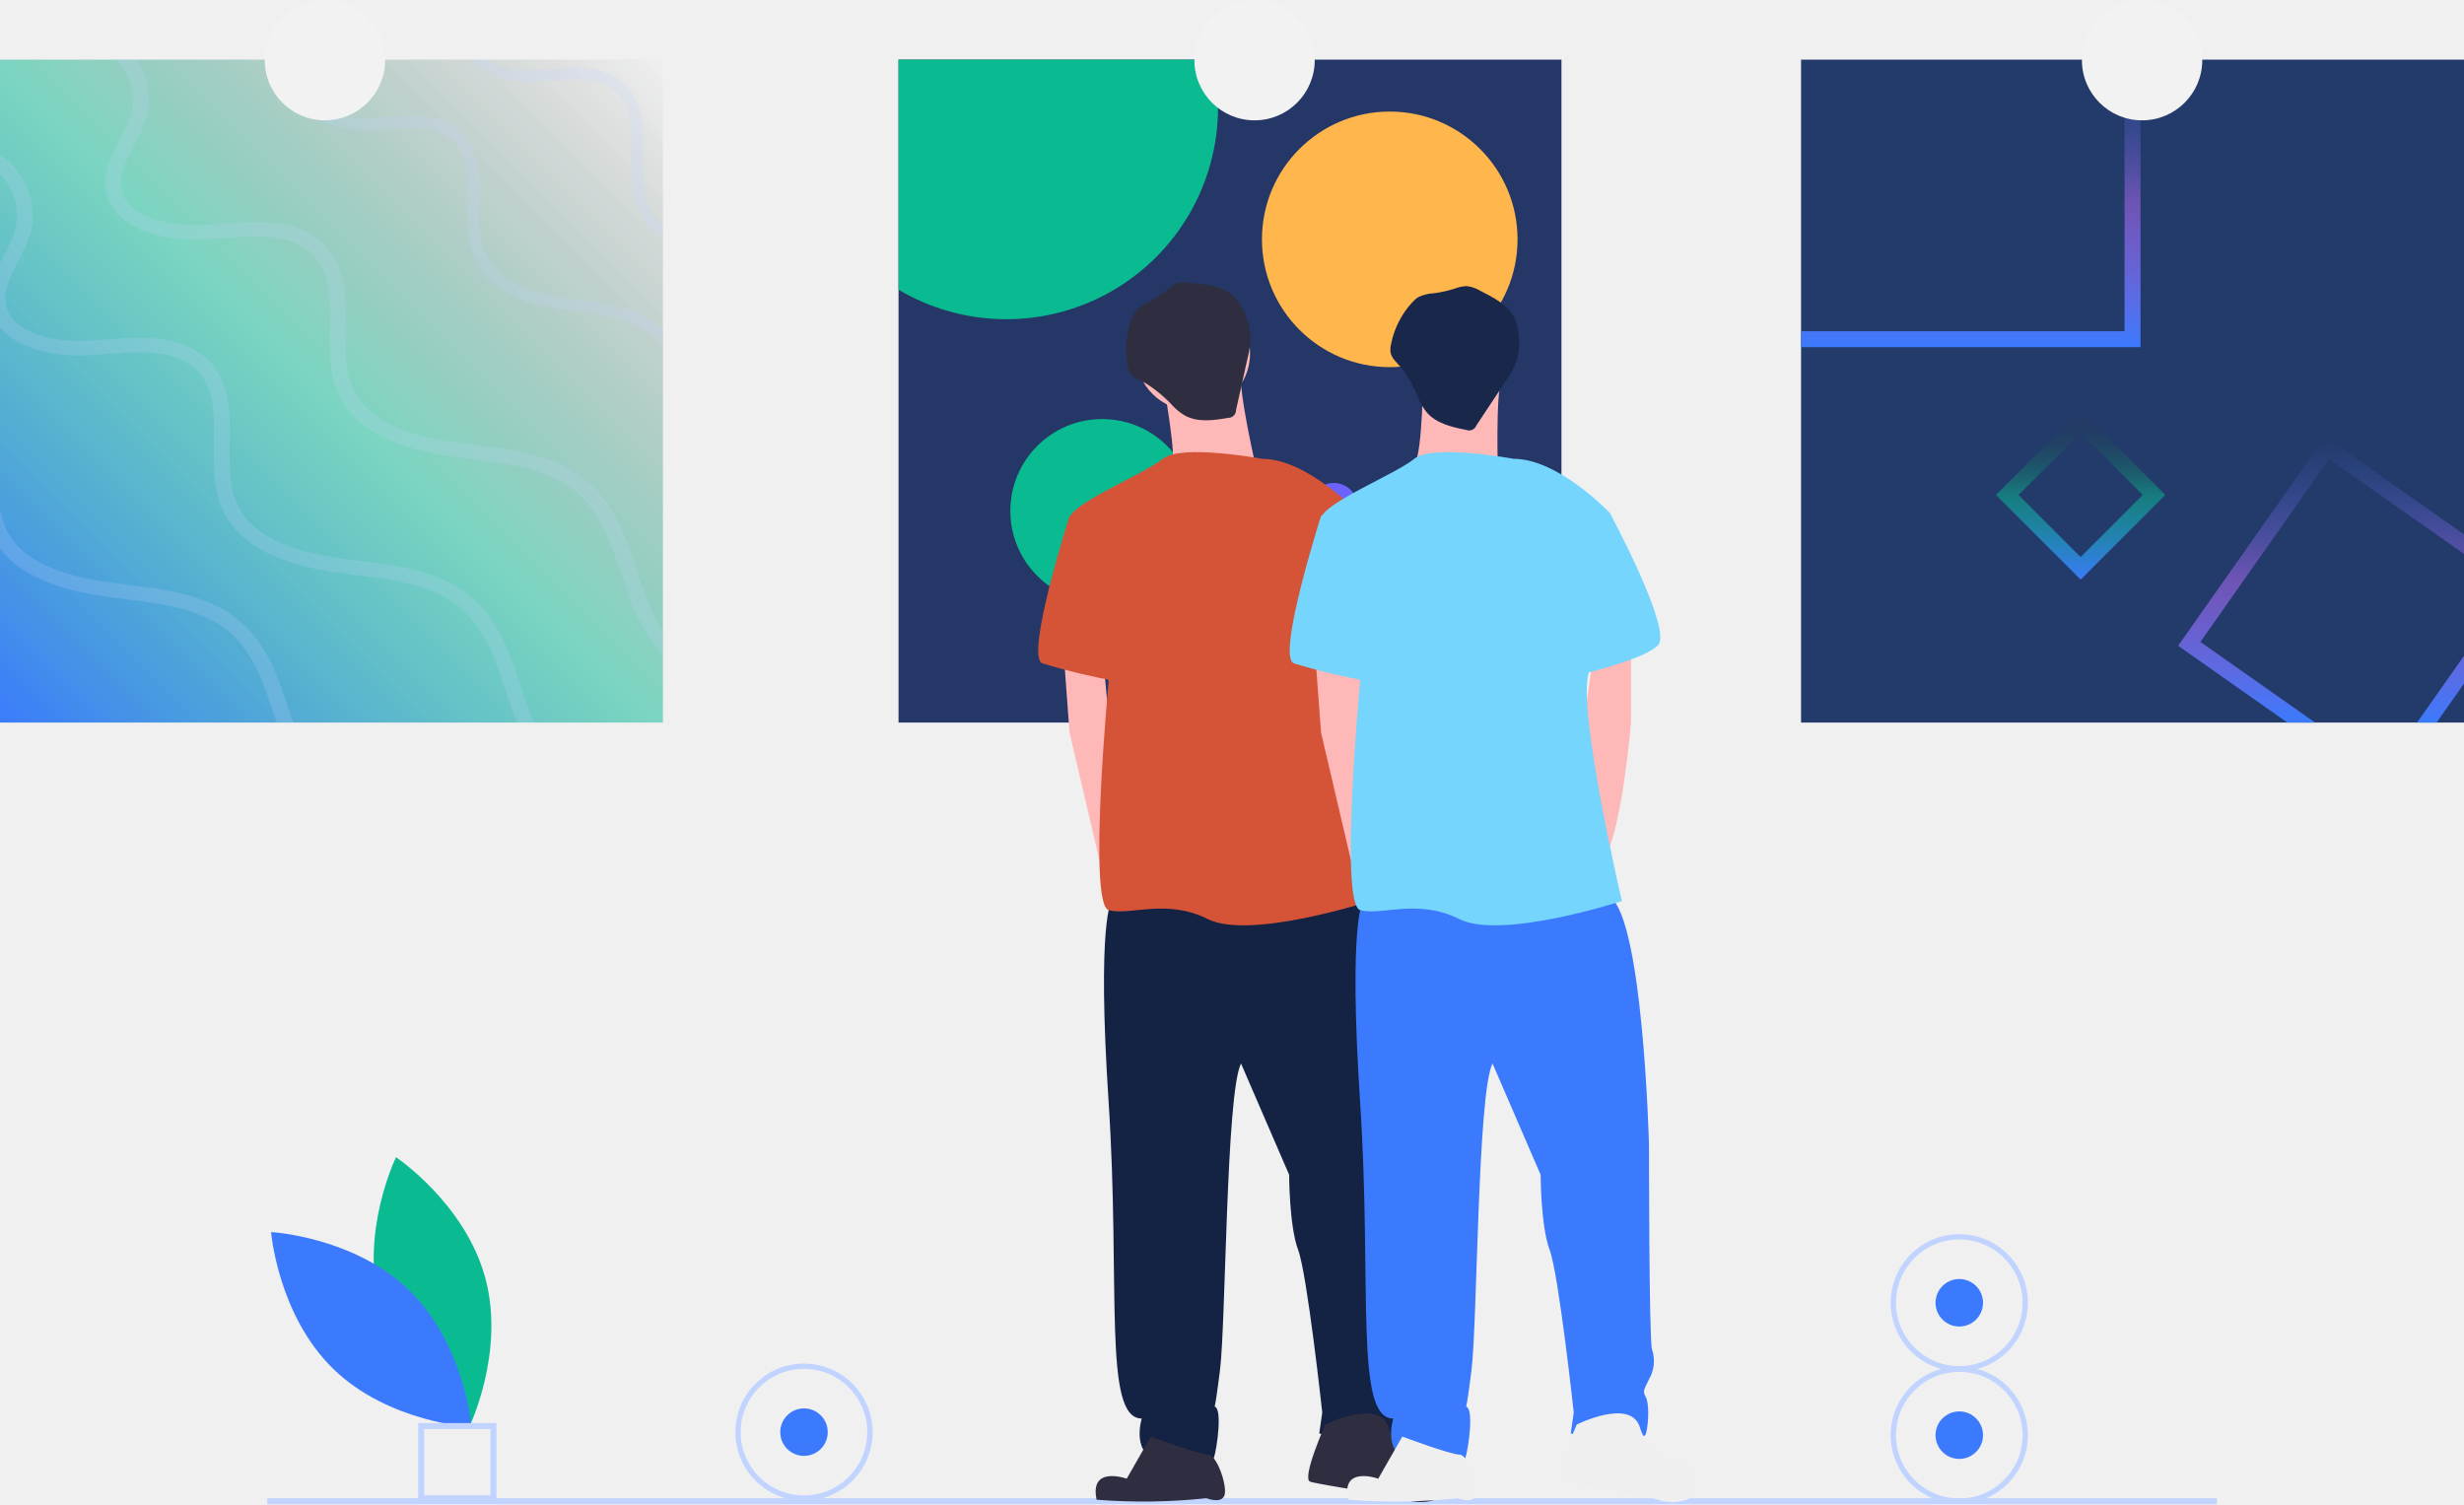
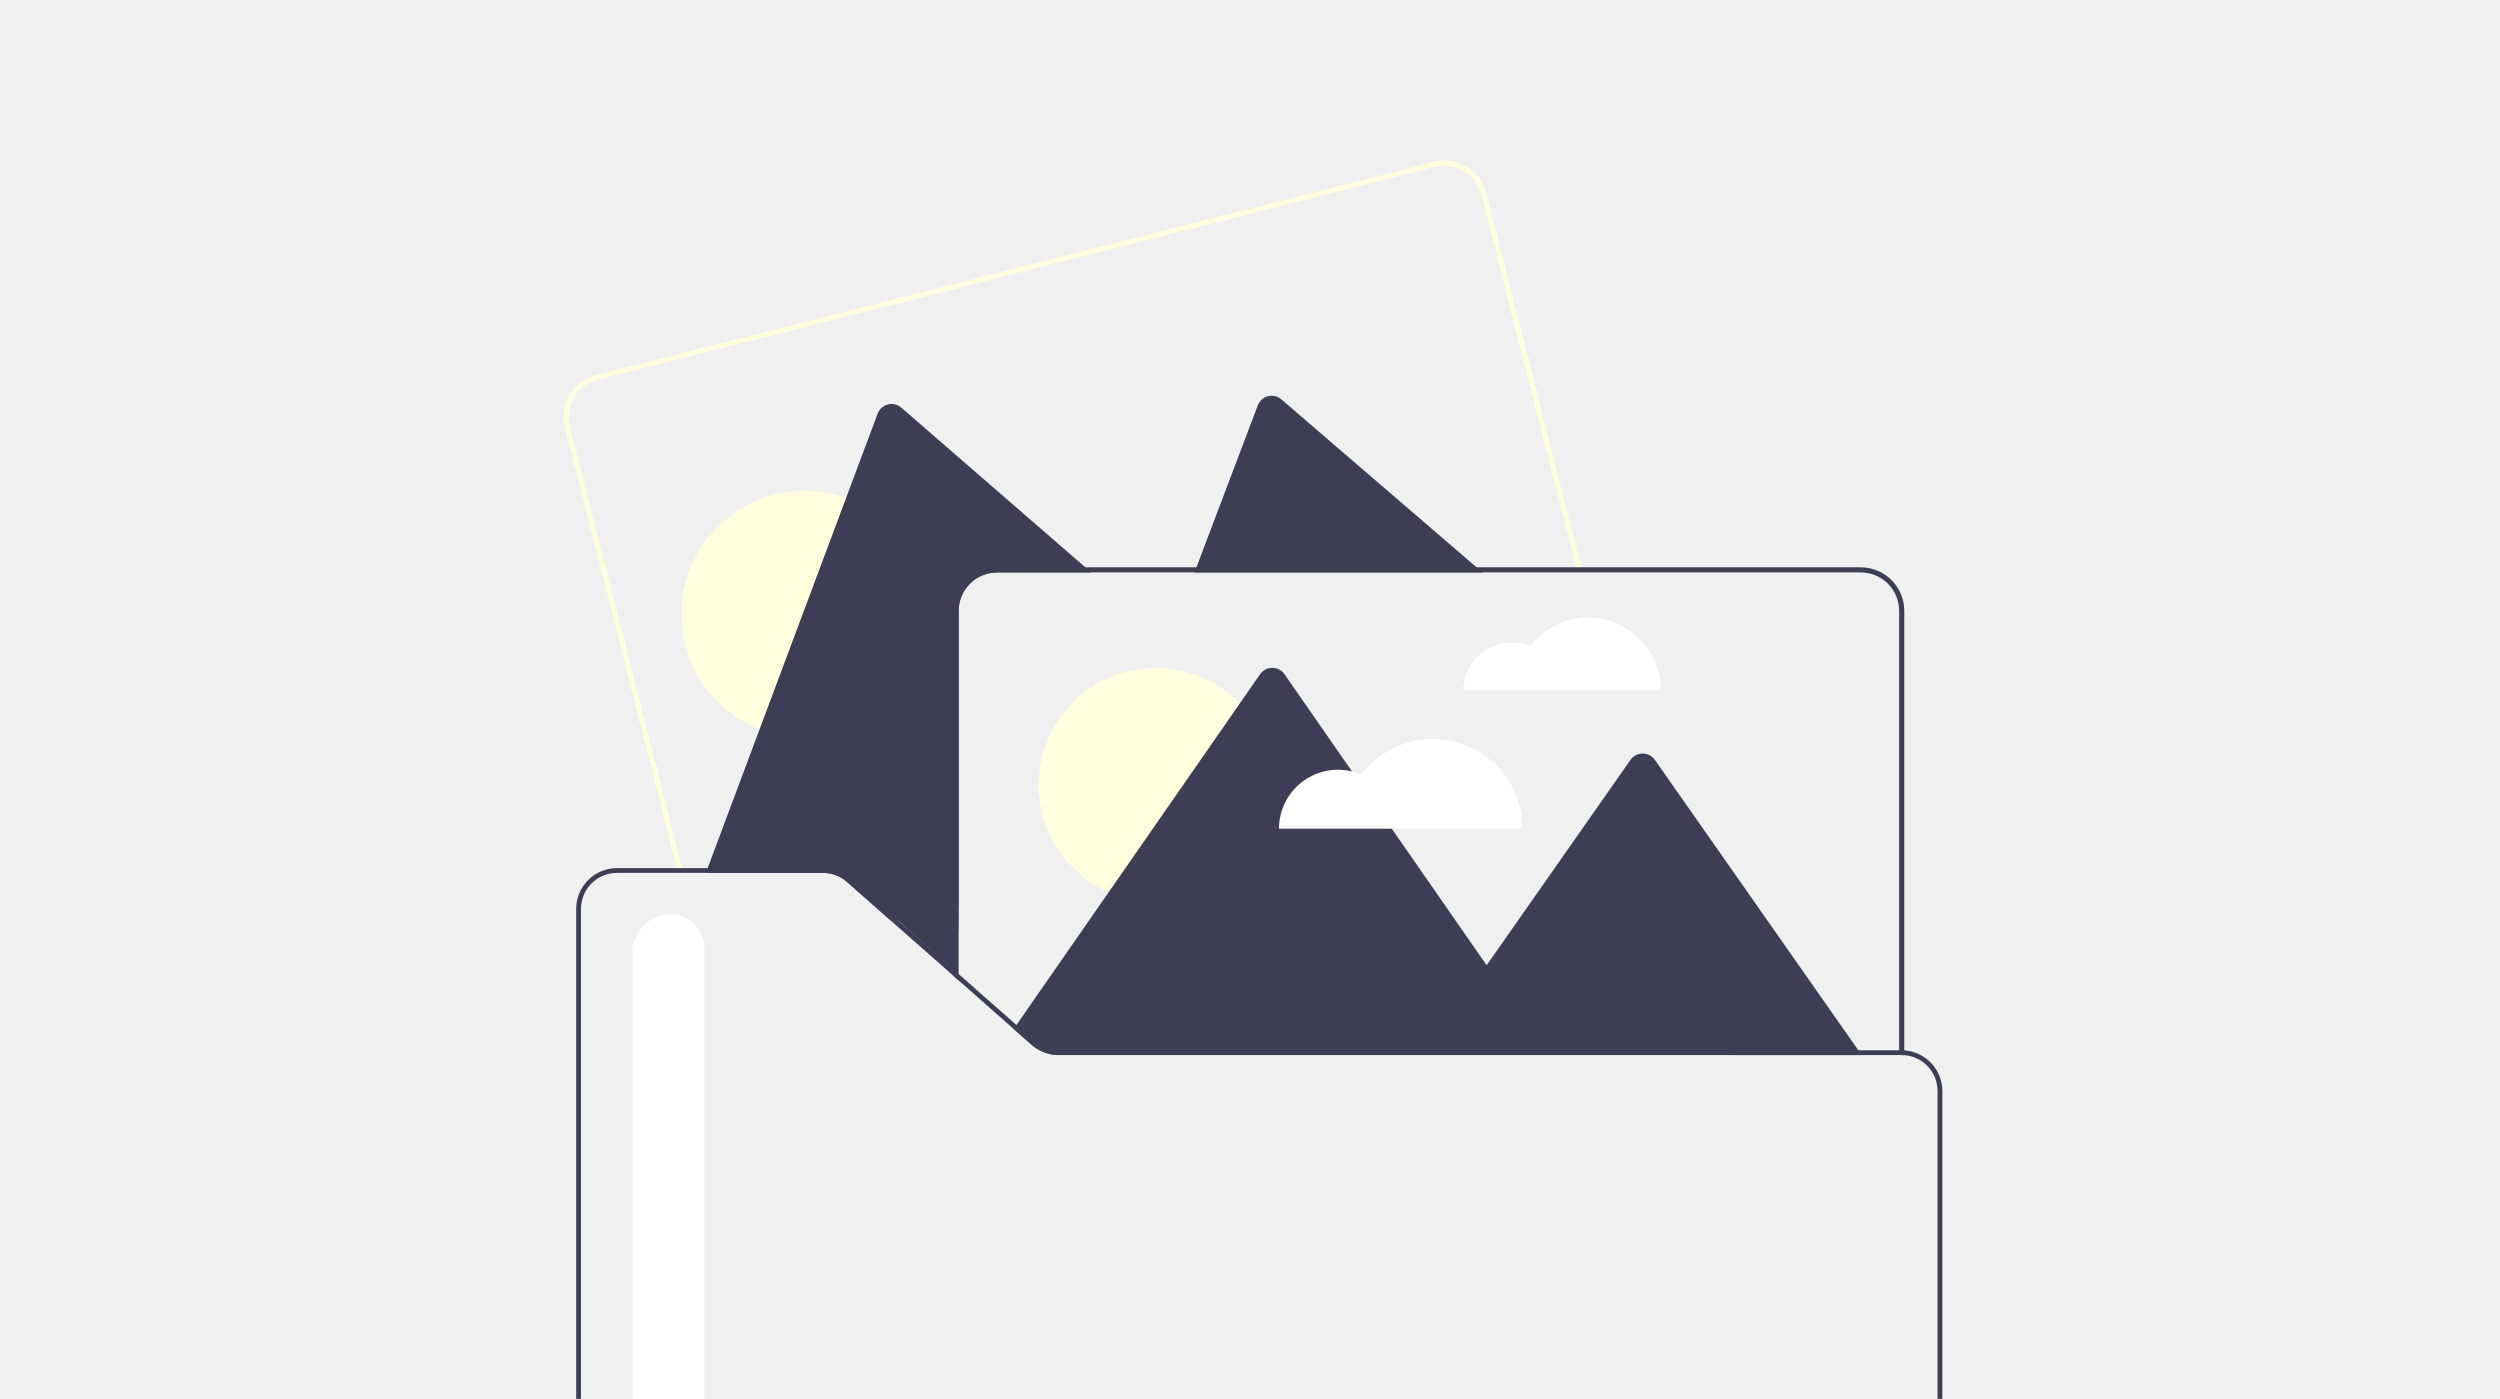
- <svg xmlns="http://www.w3.org/2000/svg" xmlns:xlink="http://www.w3.org/1999/xlink" id="collectors_illustration" width="357" height="217.949" viewBox="0 0 357 217.949">
+ <svg xmlns="http://www.w3.org/2000/svg" width="529" height="296" viewBox="0 0 529 296">
  <defs>
-     <linearGradient id="linear-gradient" x1="1" x2="0" y2="1" gradientUnits="objectBoundingBox">
-       <stop offset="0" stop-color="#242424" stop-opacity="0" />
-       <stop offset="0.498" stop-color="#0abb92" stop-opacity="0.502" />
-       <stop offset="1" stop-color="#3b7afd" />
-     </linearGradient>
-     <linearGradient id="linear-gradient-2" x1="0.5" x2="0.5" y2="1" gradientUnits="objectBoundingBox">
-       <stop offset="0" stop-color="#3b7afd" stop-opacity="0" />
-       <stop offset="0.498" stop-color="#b76cfd" stop-opacity="0.502" />
-       <stop offset="1" stop-color="#3b7afd" />
-     </linearGradient>
-     <linearGradient id="linear-gradient-4" x1="0.5" x2="0.5" y2="1" xlink:href="#linear-gradient" />
+     <clipPath id="clip-path">
+       <path id="Rectangle_387" data-name="Rectangle 387" d="M10,0H519a10,10,0,0,1,10,10V296a0,0,0,0,1,0,0H0a0,0,0,0,1,0,0V10A10,10,0,0,1,10,0Z" fill="#a0ffe6" />
+     </clipPath>
  </defs>
-   <path id="Path_354" data-name="Path 354" d="M236.527,643.6c2.923,10.806,12.936,17.5,12.936,17.5s5.273-10.828,2.35-21.634-12.936-17.5-12.936-17.5S233.6,632.794,236.527,643.6Z" transform="translate(-181.499 -454.3)" fill="#0abb92" />
-   <path id="Path_355" data-name="Path 355" d="M212.126,662.211c8.022,7.809,9,19.812,9,19.812s-12.026-.657-20.047-8.465-9-19.812-9-19.812S204.1,654.4,212.126,662.211Z" transform="translate(-152.802 -475.233)" fill="#3b7afd" />
-   <rect id="Rectangle_234" data-name="Rectangle 234" width="282.462" height="0.872" transform="translate(38.729 217.077)" fill="#c1d3ff" />
-   <path id="Path_356" data-name="Path 356" d="M265.86,746.142H254.526V734.808H265.86ZM255.4,745.27h9.59v-9.59H255.4Z" transform="translate(-193.936 -528.629)" fill="#c1d3ff" />
-   <rect id="Rectangle_235" data-name="Rectangle 235" width="96.049" height="96.049" transform="translate(0 8.642)" fill="url(#linear-gradient)" />
-   <path id="Path_357" data-name="Path 357" d="M304.294,179.926v2.2a9.968,9.968,0,0,1-3.425-3.882c-1.279-2.615-1.238-5.63-1.2-8.546.046-3.466.093-6.735-2.106-8.864-2.419-2.338-6.289-2.008-10.033-1.69-.44.035-.879.075-1.313.11-3.755.284-7.938-.665-9.969-3.229h2.534a12.1,12.1,0,0,0,7.308,1.493c.422-.029.856-.069,1.29-.1,3.94-.336,8.407-.717,11.387,2.17,2.743,2.65,2.69,6.457,2.638,10.137-.04,2.714-.075,5.514,1.024,7.759A7.936,7.936,0,0,0,304.294,179.926Z" transform="translate(-208.245 -147.388)" fill="#c1d3ff" opacity="0.2" />
-   <path id="Path_358" data-name="Path 358" d="M256.127,195.173v2.581a10.977,10.977,0,0,0-1.412-1.522c-2.986-2.633-7.273-3.211-11.416-3.778-.538-.069-1.065-.145-1.591-.22-6.718-.966-10.884-3.275-12.729-7.042-1.279-2.615-1.238-5.63-1.2-8.546.046-3.466.093-6.735-2.106-8.864-2.419-2.338-6.289-2.008-10.033-1.69-.44.035-.88.075-1.313.11-4.826.365-10.363-1.308-11.121-5.827a7.746,7.746,0,0,1,.7-4.345h1.9a7.018,7.018,0,0,0-.885,4.056c.573,3.448,5.213,4.687,9.281,4.38.422-.029.856-.069,1.29-.1,3.94-.336,8.407-.717,11.387,2.17,2.743,2.65,2.69,6.457,2.638,10.137-.041,2.714-.075,5.514,1.024,7.759,1.574,3.217,5.306,5.207,11.416,6.087.521.075,1.047.15,1.574.22,4.4.6,8.951,1.215,12.336,4.195Q256,195.043,256.127,195.173Z" transform="translate(-160.079 -147.388)" fill="#c1d3ff" opacity="0.2" />
-   <path id="Path_359" data-name="Path 359" d="M202.474,238.672v3.564a25.419,25.419,0,0,1-5.173-9.084c-.284-.81-.555-1.637-.827-2.465-1.5-4.53-3.049-9.211-6.741-12.2-3.946-3.194-9.6-3.9-15.067-4.583-.7-.087-1.4-.174-2.095-.266-8.864-1.175-14.355-3.969-16.791-8.54-1.69-3.177-1.637-6.833-1.585-10.369.064-4.2.127-8.17-2.777-10.751-3.188-2.835-8.3-2.436-13.233-2.048-.584.046-1.163.093-1.73.133-6.37.44-13.678-1.585-14.673-7.065-.492-2.685.764-5.063,1.973-7.366a18.747,18.747,0,0,0,1.69-3.865,8.44,8.44,0,0,0-2.106-7.736h2.835a10.194,10.194,0,0,1,1.5,8.234,20.886,20.886,0,0,1-1.857,4.287c-1.105,2.095-2.141,4.073-1.776,6.1.764,4.178,6.88,5.682,12.243,5.312.561-.04,1.134-.087,1.707-.127,5.2-.411,11.086-.868,15.021,2.633,3.616,3.211,3.547,7.829,3.477,12.29-.046,3.292-.1,6.689,1.348,9.414,2.077,3.894,7.007,6.313,15.067,7.383.683.093,1.377.179,2.071.266,5.809.723,11.809,1.47,16.27,5.086,4.183,3.391,5.832,8.361,7.418,13.169.272.822.544,1.632.822,2.436A27.424,27.424,0,0,0,202.474,238.672Z" transform="translate(-106.426 -147.388)" fill="#c1d3ff" opacity="0.2" />
-   <path id="Path_360" data-name="Path 360" d="M77,221.458c2.638,3.194,8.234,4.374,13.25,4.027.567-.041,1.146-.087,1.73-.133,4.936-.388,10.045-.787,13.233,2.048,2.9,2.581,2.841,6.55,2.777,10.751-.052,3.535-.1,7.192,1.585,10.369,2.436,4.571,7.927,7.366,16.791,8.54.694.093,1.394.179,2.095.266,5.468.683,11.121,1.389,15.067,4.583,3.691,2.991,5.242,7.672,6.741,12.2.272.827.544,1.655.827,2.465.26.746.538,1.458.827,2.147H154.4c-.434-.943-.8-1.886-1.122-2.789-.278-.8-.55-1.614-.822-2.436-1.585-4.808-3.234-9.778-7.418-13.169-4.461-3.616-10.461-4.363-16.27-5.086-.694-.087-1.389-.174-2.071-.266-8.06-1.07-12.99-3.489-15.067-7.383-1.447-2.725-1.394-6.122-1.348-9.414.069-4.461.139-9.078-3.477-12.29-3.934-3.5-9.825-3.043-15.021-2.633-.573.041-1.146.087-1.707.127-5.364.37-11.48-1.134-12.243-5.312-.365-2.025.671-4,1.776-6.1a20.888,20.888,0,0,0,1.857-4.287A10.518,10.518,0,0,0,77,196.48v2.835a8.465,8.465,0,0,1,2.239,7.875,18.747,18.747,0,0,1-1.69,3.865c-.185.353-.37.7-.55,1.059Z" transform="translate(-77 -174.032)" fill="#c1d3ff" opacity="0.2" />
-   <path id="Path_361" data-name="Path 361" d="M119.487,377.707h-2.4c-.127-.376-.249-.758-.376-1.14-1.5-4.53-3.049-9.211-6.741-12.2-3.946-3.194-9.6-3.9-15.067-4.583-.7-.087-1.4-.174-2.095-.266-7.823-1.036-13.024-3.339-15.808-7.007v-5.757a10.919,10.919,0,0,0,1.07,3.3c2.077,3.894,7.007,6.313,15.067,7.383.683.093,1.377.179,2.071.266,5.809.723,11.809,1.47,16.27,5.086,4.183,3.391,5.832,8.361,7.418,13.169C119.094,376.544,119.285,377.128,119.487,377.707Z" transform="translate(-77 -273.016)" fill="#c1d3ff" opacity="0.2" />
-   <rect id="Rectangle_236" data-name="Rectangle 236" width="96.049" height="96.049" transform="translate(130.186 8.642)" fill="#243767" />
-   <path id="Path_362" data-name="Path 362" d="M504.731,162.973a30.668,30.668,0,0,1-46.289,26.39V156.03h45.5A30.481,30.481,0,0,1,504.731,162.973Z" transform="translate(-328.256 -147.388)" fill="#0abb92" />
-   <circle id="Ellipse_122" data-name="Ellipse 122" cx="18.515" cy="18.515" r="18.515" transform="translate(182.84 16.164)" fill="#ffb74d" />
-   <circle id="Ellipse_123" data-name="Ellipse 123" cx="13.308" cy="13.308" r="13.308" transform="translate(146.387 60.717)" fill="#0abb92" />
-   <path id="Path_363" data-name="Path 363" d="M701.893,388.211v15.738H682.851a13.309,13.309,0,0,1,19.042-15.738Z" transform="translate(-475.658 -299.258)" fill="#6c63ff" />
-   <circle id="Ellipse_124" data-name="Ellipse 124" cx="3.472" cy="3.472" r="3.472" transform="translate(189.783 69.975)" fill="#6c63ff" />
-   <rect id="Rectangle_237" data-name="Rectangle 237" width="96.049" height="96.049" transform="translate(260.951 8.642)" fill="#233b6a" />
-   <path id="Path_364" data-name="Path 364" d="M888.447,156.03v39.345H841.58v2.314h49.182V156.03Z" transform="translate(-580.629 -147.388)" fill="url(#linear-gradient-2)" />
-   <path id="Path_365" data-name="Path 365" d="M1039.092,357.517l3.975-5.653v-4.021l-6.8,9.674ZM1022.949,316.1l-21.3,30.29,15.825,11.127h4.021l-16.623-11.688,18.637-26.506,19.557,13.753v-2.829Z" transform="translate(-686.067 -252.826)" fill="url(#linear-gradient-2)" />
-   <path id="Path_366" data-name="Path 366" d="M936.566,304.86l-12.272,12.272L936.566,329.4l12.272-12.272Zm-9,12.272,9-9,9,9-9,9Z" transform="translate(-635.112 -245.422)" fill="url(#linear-gradient-4)" />
-   <circle id="Ellipse_125" data-name="Ellipse 125" cx="8.718" cy="8.718" r="8.718" transform="translate(38.359 0)" fill="#f2f2f2" />
-   <circle id="Ellipse_126" data-name="Ellipse 126" cx="8.718" cy="8.718" r="8.718" transform="translate(173.051 0)" fill="#f2f2f2" />
-   <circle id="Ellipse_127" data-name="Ellipse 127" cx="8.718" cy="8.718" r="8.718" transform="translate(301.641 0)" fill="#f2f2f2" />
-   <circle id="Ellipse_128" data-name="Ellipse 128" cx="8.282" cy="8.282" r="8.282" transform="translate(164.551 42.936)" fill="#ffb8b8" />
-   <path id="Path_367" data-name="Path 367" d="M570.625,288.011s2.18,11.333,1.308,13.513,12.205-.872,12.205-.872-2.615-11.333-2.18-13.949S570.625,288.011,570.625,288.011Z" transform="translate(-402.151 -232.87)" fill="#ffb8b8" />
-   <path id="Path_368" data-name="Path 368" d="M451.479,276.507l.872,11.769,4.327,18.483,1.34,5.055,2.18-7.846-2.18-17.872-.74-8.046Z" transform="translate(-297.389 -182.135)" fill="#ffb8b8" />
-   <path id="Path_369" data-name="Path 369" d="M648.28,402.106v12.205s-1.308,15.692-3.923,19.615-3.487-15.692-3.487-15.692l2.049-14.385Z" transform="translate(-448.421 -309.478)" fill="#ffb8b8" />
-   <path id="Path_370" data-name="Path 370" d="M546.767,510.381s-2.18,2.615-.436,29.205-.872,45.769,4.795,45.769c0,0-1.744,5.667,3.051,6.1s6.974.872,7.41-.436,1.308-7.41,0-7.41c0,0,0,1.744.872-5.231s.872-40.1,3.051-44.462l6.974,16.128s0,7.41,1.308,10.9,3.487,23.538,3.487,23.538l-.436,3.051s10.461,1.744,10.9,0,.436-4.359,0-5.231-.436-.872.436-2.615a5.278,5.278,0,0,0,.436-4.359c-.436-1.308-.436-29.641-.436-29.641s-.872-34.436-6.1-36.18S546.767,510.381,546.767,510.381Z" transform="translate(-385.703 -379.829)" fill="#142243" />
-   <path id="Path_371" data-name="Path 371" d="M550.1,740.556l-3.487,6.1s-5.449-1.962-4.359,3.051a87.1,87.1,0,0,0,15.91-.218s2.179.872,2.615-.436-1.09-5.885-2.4-5.885S550.1,740.556,550.1,740.556Z" transform="translate(-383.365 -532.415)" fill="#2f2e41" />
-   <path id="Path_372" data-name="Path 372" d="M634.819,732.318s-3.487,7.846-2.18,8.282,13.077,2.18,13.949,2.615,5.231.872,5.667-1.744a3.206,3.206,0,0,0-2.18-3.487s-4.795-.872-6.1-5.231S634.819,732.318,634.819,732.318Z" transform="translate(-442.807 -525.92)" fill="#2f2e41" />
-   <path id="Path_373" data-name="Path 373" d="M558.93,323.607s-11.769-2.18-14.385,0-13.513,6.538-13.513,8.718,5.667,23.538,5.667,23.538-3.051,32.256,0,33.128,8.282-1.744,14.385,1.308,23.538-2.615,23.538-2.615-6.538-27.9-4.795-33.128,3.051-23.1,3.051-23.1S565.469,323.607,558.93,323.607Z" transform="translate(-376.071 -257.132)" fill="#d55438" />
-   <path id="Path_374" data-name="Path 374" d="M525.321,347.188l-3.051.872s-6.539,20.487-3.923,21.359a93.523,93.523,0,0,0,10.9,2.615C530.116,372.034,525.321,347.188,525.321,347.188Z" transform="translate(-367.308 -273.303)" fill="#d55438" />
-   <path id="Path_375" data-name="Path 375" d="M633.206,340.8l6.974,2.615s9.154,17,6.974,19.179-11.769,4.359-11.769,4.359Z" transform="translate(-443.373 -269.097)" fill="#d55438" />
-   <path id="Path_376" data-name="Path 376" d="M564.448,250.658a4.68,4.68,0,0,0-2.072.091,5.4,5.4,0,0,0-1.472.966,17.232,17.232,0,0,1-2.517,1.668,5.875,5.875,0,0,0-1.959,1.373,4.166,4.166,0,0,0-.553,1.046,12.539,12.539,0,0,0-.659,6.825,3.136,3.136,0,0,0,.29.937c.453.835,1.454,1.164,2.3,1.6a19.622,19.622,0,0,1,4.126,3.466,8.068,8.068,0,0,0,1.63,1.256c1.873,1.021,4.161.688,6.264.327a1.129,1.129,0,0,0,1.127-1.14l1.659-7.463a12.176,12.176,0,0,0,.425-3.394,9.66,9.66,0,0,0-2.426-5.608C569.058,251.111,566.473,250.873,564.448,250.658Z" transform="translate(-391.866 -209.67)" fill="#2f2e41" />
-   <circle id="Ellipse_129" data-name="Ellipse 129" cx="3.44" cy="3.44" r="3.44" transform="translate(113.049 204.06)" fill="#3b7afd" />
-   <path id="Path_377" data-name="Path 377" d="M399.131,729.436a9.937,9.937,0,1,1,9.937-9.937A9.937,9.937,0,0,1,399.131,729.436Zm0-19.11A9.173,9.173,0,1,0,408.3,719.5a9.173,9.173,0,0,0-9.173-9.173Z" transform="translate(-282.642 -511.998)" fill="#c1d3ff" />
-   <circle id="Ellipse_130" data-name="Ellipse 130" cx="3.44" cy="3.44" r="3.44" transform="translate(280.434 204.496)" fill="#3b7afd" />
-   <path id="Path_378" data-name="Path 378" d="M889.564,730.713a9.937,9.937,0,1,1,9.937-9.937A9.937,9.937,0,0,1,889.564,730.713Zm0-19.11a9.173,9.173,0,1,0,9.173,9.173A9.173,9.173,0,0,0,889.564,711.6Z" transform="translate(-605.69 -512.84)" fill="#c1d3ff" />
-   <circle id="Ellipse_131" data-name="Ellipse 131" cx="3.44" cy="3.44" r="3.44" transform="translate(280.434 185.316)" fill="#3b7afd" />
-   <path id="Path_379" data-name="Path 379" d="M889.564,674.517a9.937,9.937,0,1,1,9.937-9.937A9.937,9.937,0,0,1,889.564,674.517Zm0-19.11a9.173,9.173,0,1,0,9.173,9.173,9.173,9.173,0,0,0-9.173-9.173Z" transform="translate(-605.69 -475.824)" fill="#c1d3ff" />
-   <path id="Path_380" data-name="Path 380" d="M0,2.207S2.18,13.54,1.308,15.72s12.205-.872,12.205-.872S10.9,3.514,11.333.9,0,2.207,0,2.207Z" transform="translate(206.612 51.797) rotate(11)" fill="#ffb8b8" />
-   <path id="Path_381" data-name="Path 381" d="M451.479,276.507l.872,11.769,4.327,18.483,1.34,5.055,2.18-7.846-2.18-17.872-.74-8.046Z" transform="translate(-260.95 -182.135)" fill="#ffb8b8" />
-   <path id="Path_382" data-name="Path 382" d="M648.28,402.106v12.205s-1.308,15.692-3.923,19.615-3.487-15.692-3.487-15.692l2.049-14.385Z" transform="translate(-411.982 -309.478)" fill="#ffb8b8" />
-   <path id="Path_383" data-name="Path 383" d="M546.767,510.381s-2.18,2.615-.436,29.205-.872,45.769,4.795,45.769c0,0-1.744,5.667,3.051,6.1s6.974.872,7.41-.436,1.308-7.41,0-7.41c0,0,0,1.744.872-5.231s.872-40.1,3.051-44.462l6.974,16.128s0,7.41,1.308,10.9,3.487,23.538,3.487,23.538l-.436,3.051s10.461,1.744,10.9,0,.436-4.359,0-5.231-.436-.872.436-2.615a5.278,5.278,0,0,0,.436-4.359c-.436-1.308-.436-29.641-.436-29.641s-.872-34.436-6.1-36.18S546.767,510.381,546.767,510.381Z" transform="translate(-349.264 -379.829)" fill="#3b7afd" />
-   <path id="Path_384" data-name="Path 384" d="M550.1,740.556l-3.487,6.1s-5.449-1.962-4.359,3.051a87.1,87.1,0,0,0,15.91-.218s2.179.872,2.615-.436-1.09-5.885-2.4-5.885S550.1,740.556,550.1,740.556Z" transform="translate(-346.926 -532.414)" fill="#efefef" />
-   <path id="Path_385" data-name="Path 385" d="M634.819,732.318s-3.487,7.846-2.18,8.282,13.077,2.18,13.949,2.615,5.231.872,5.667-1.744a3.206,3.206,0,0,0-2.18-3.487s-4.795-.872-6.1-5.231S634.819,732.318,634.819,732.318Z" transform="translate(-406.368 -525.92)" fill="#efefef" />
-   <path id="Path_386" data-name="Path 386" d="M558.93,323.607s-11.769-2.18-14.385,0-13.513,6.538-13.513,8.718,5.667,23.538,5.667,23.538-3.051,32.256,0,33.128,8.282-1.744,14.385,1.308,23.538-2.615,23.538-2.615-6.538-27.9-4.795-33.128,3.051-23.1,3.051-23.1S565.469,323.607,558.93,323.607Z" transform="translate(-339.632 -257.132)" fill="#75d5fd" />
-   <path id="Path_387" data-name="Path 387" d="M525.321,347.188l-3.051.872s-6.539,20.487-3.923,21.359a93.523,93.523,0,0,0,10.9,2.615C530.116,372.034,525.321,347.188,525.321,347.188Z" transform="translate(-330.869 -273.303)" fill="#75d5fd" />
-   <path id="Path_388" data-name="Path 388" d="M633.206,340.8l6.974,2.615s9.154,17,6.974,19.179-11.769,4.359-11.769,4.359Z" transform="translate(-406.934 -269.097)" fill="#75d5fd" />
-   <path id="Path_389" data-name="Path 389" d="M9.436.075A4.681,4.681,0,0,0,7.365.166a5.4,5.4,0,0,0-1.472.966A17.232,17.232,0,0,1,3.375,2.8,5.874,5.874,0,0,0,1.416,4.173,4.167,4.167,0,0,0,.863,5.22,12.539,12.539,0,0,0,.2,12.044a3.135,3.135,0,0,0,.29.937c.453.835,1.454,1.164,2.3,1.6a19.623,19.623,0,0,1,4.126,3.466A8.068,8.068,0,0,0,8.547,19.3c1.873,1.021,4.161.688,6.264.327a1.129,1.129,0,0,0,1.127-1.14L17.6,11.029a12.176,12.176,0,0,0,.425-3.394A9.66,9.66,0,0,0,15.6,2.027C14.047.528,11.461.289,9.436.075Z" transform="matrix(0.934, 0.358, -0.358, 0.934, 205.643, 38.659)" fill="#19274b" />
+   <g id="collectors" clip-path="url(#clip-path)">
+     <g id="Group_500" data-name="Group 500" transform="translate(-70.928 33.991)">
+       <path id="Path_935" data-name="Path 935" d="M622.842,212.46l-6.613-26.007-9.3-36.566-.527-2.064v-.005l-3.677-14.459a9.226,9.226,0,0,0-11.2-6.659l-24.435,6.213L414.411,171.746a9.226,9.226,0,0,0-6.659,11.2l5.269,20.722,13.389,52.638,5.036,19.8.259,1.014h1.116l-.259-1.014-4.813-18.937v-.005l-13.967-54.9-4.98-19.581a8.145,8.145,0,0,1,5.878-9.89l152.354-38.752,24.749-6.294a8.145,8.145,0,0,1,9.89,5.878l3.9,15.346.527,2.084,9.038,35.536,6.578,25.865.274,1.085h1.126Z" transform="translate(-217.281 -126.414)" fill="#ffd" />
+       <circle id="Ellipse_305" data-name="Ellipse 305" cx="26.148" cy="26.148" r="26.148" transform="translate(215.106 69.873)" fill="#ffd" />
+       <path id="Path_936" data-name="Path 936" d="M547.1,262.5l1.253,1.085H528.443a8.144,8.144,0,0,0-8.135,8.135v62.056l-.289,14.692-12.724-11.381-1.192.3-9.433-8.322a7.59,7.59,0,0,0-5.031-1.9h-24.82l.38-1.014,4.96-13.252,28.122-75.186,2.891-7.724a3.142,3.142,0,0,1,5-1.273l18.922,16.417,11.137,9.666Z" transform="translate(-246.532 -176.456)" fill="#3f3d56" />
+       <path id="Path_937" data-name="Path 937" d="M730.371,260.808l1.258,1.085H670.7l.411-1.085,12.978-34.258a3.141,3.141,0,0,1,4.99-1.273l25.8,22.2,1.486,1.273Z" transform="translate(-347.013 -174.761)" fill="#3f3d56" />
+       <path id="Path_938" data-name="Path 938" d="M809.3,317.066a15.357,15.357,0,0,0-12.263,6.1,10.111,10.111,0,0,0-14.108,9.285h41.755A15.383,15.383,0,0,0,809.3,317.066Z" transform="translate(-402.327 -220.374)" fill="#fff" />
+       <path id="Path_939" data-name="Path 939" d="M762.112,296.076H579.369a9.241,9.241,0,0,0-8.946,6.989v.005a9.2,9.2,0,0,0-.274,2.226v77.24l.593.522.492.436V305.3a8.144,8.144,0,0,1,8.135-8.135H762.112a8.14,8.14,0,0,1,8.135,8.135v93.991h.517a5.269,5.269,0,0,1,.568.025V305.3A9.234,9.234,0,0,0,762.112,296.076Z" transform="translate(-297.458 -210.03)" fill="#3f3d56" />
+       <circle id="Ellipse_306" data-name="Ellipse 306" cx="24.773" cy="24.773" r="24.773" transform="translate(290.73 107.36)" fill="#ffd" />
+       <path id="Path_940" data-name="Path 940" d="M774.69,419.961H604.778a8.7,8.7,0,0,1-5.706-2.155l-3.814-3.362.583-.842,1.055-1.521,45.8-65.935,4.7-6.77a3.143,3.143,0,0,1,5.163,0l14.292,20.575v.005l8.409,12.106,20.073,28.9L725.775,357.5a3.143,3.143,0,0,1,5.153,0l19.531,27.873,1.121,1.6,22.4,31.971Z" transform="translate(-309.833 -230.704)" fill="#3f3d56" />
+       <path id="Path_941" data-name="Path 941" d="M738.483,367.714a18.947,18.947,0,0,0-15.13,7.523,12.475,12.475,0,0,0-17.406,11.456h51.516a18.98,18.98,0,0,0-18.979-18.979Z" transform="translate(-364.385 -245.336)" fill="#fff" />
+       <path id="Path_942" data-name="Path 942" d="M505.259,454.237l-6.309-5.558-.015-.01-.02-.015-.015-.015c-.2-.142-.4-.289-.588-.441-.051-.035-.1-.071-.142-.107l-.071-.056c-.01-.005-.015-.015-.026-.02-.142-.112-.289-.228-.431-.345-.071-.051-.137-.106-.208-.162-.193-.157-.385-.32-.578-.482s-.406-.345-.608-.522c-.005-.005-.015-.01-.02-.015-.041-.035-.076-.071-.117-.1-.193-.172-.386-.345-.578-.527-.162-.147-.325-.3-.482-.446s-.294-.274-.436-.421l-.03-.03c-.107-.1-.213-.208-.324-.32s-.208-.208-.31-.314-.208-.208-.3-.315l-.081-.081-.026-.025-.979-.867v1.354l.593.522.492.436,10.422,9.19.979.867.249.218.233-.34.35-.5Zm151.467,5.893c.015.335.041.674.066,1.014h35.866V460.13Zm-151.467-5.893-6.309-5.558-.015-.01-.02-.015-.015-.015c-.2-.142-.4-.289-.588-.441-.051-.035-.1-.071-.142-.107l-.071-.056c-.01-.005-.015-.015-.026-.02-.142-.112-.289-.228-.431-.345-.071-.051-.137-.106-.208-.162-.193-.157-.385-.32-.578-.482s-.406-.345-.608-.522c-.005-.005-.015-.01-.02-.015-.041-.035-.076-.071-.117-.1-.193-.172-.386-.345-.578-.527-.162-.147-.325-.3-.482-.446s-.294-.274-.436-.421l-.03-.03c-.107-.1-.213-.208-.324-.32s-.208-.208-.31-.314-.208-.208-.3-.315l-.081-.081-.026-.025-.979-.867v1.354l.593.522.492.436,10.422,9.19.979.867.249.218.233-.34.35-.5Zm178.757,5.893h-27.29c.015.335.041.674.066,1.014h27.934Zm-178.757-5.893-6.309-5.558-.015-.01-.02-.015-.015-.015c-.2-.142-.4-.289-.588-.441-.051-.035-.1-.071-.142-.107l-.071-.056c-.01-.005-.015-.015-.026-.02-.142-.112-.289-.228-.431-.345-.071-.051-.137-.106-.208-.162-.193-.157-.385-.32-.578-.482s-.406-.345-.608-.522c-.005-.005-.015-.01-.02-.015-.041-.035-.076-.071-.117-.1-.193-.172-.386-.345-.578-.527-.162-.147-.325-.3-.482-.446s-.294-.274-.436-.421l-.03-.03c-.107-.1-.213-.208-.324-.32s-.208-.208-.31-.314-.208-.208-.3-.315l-.081-.081-.026-.025-.979-.867v1.354l.593.522.492.436,10.422,9.19.979.867.249.218.233-.34.35-.5Zm-24.627-21.716-9.955-8.779a8.608,8.608,0,0,0-5.7-2.155H435.15l.259,1.014h29.567a7.59,7.59,0,0,1,5.031,1.9l9.433,8.322,13.12,11.568v-1.354Zm213.112,27.63c-.188-.015-.375-.02-.568-.02H514.814a7.579,7.579,0,0,1-4.722-1.643c-.107-.081-.208-.167-.309-.259l-3.54-3.124-.365-.32-.619-.548-6.309-5.558-.015-.01-.02-.015-.015-.015-4.214-3.723-1.04-.918-.081-.066-.026-.025-.979-.867-11.928-10.518-9.955-8.779a8.608,8.608,0,0,0-5.7-2.155H421.34a8.634,8.634,0,0,0-8.622,8.622V591.483a8.634,8.634,0,0,0,8.622,8.622H693.175a8.634,8.634,0,0,0,8.622-8.622V468.752A8.636,8.636,0,0,0,693.743,460.151Zm7.039,131.333a7.617,7.617,0,0,1-7.607,7.607H421.34a7.617,7.617,0,0,1-7.607-7.607V430.208a7.617,7.617,0,0,1,7.607-7.607h43.636a7.59,7.59,0,0,1,5.031,1.9l9.433,8.322,13.12,11.568.593.522.492.436,10.422,9.19.979.867.249.218,3.814,3.362a8.7,8.7,0,0,0,5.706,2.155H693.175a5.277,5.277,0,0,1,.568.025,7.613,7.613,0,0,1,7.039,7.582ZM505.259,454.237l-6.309-5.558-.015-.01-.02-.015-.015-.015c-.2-.142-.4-.289-.588-.441-.051-.035-.1-.071-.142-.106l-.071-.056c-.01-.005-.015-.015-.026-.02-.142-.112-.289-.228-.431-.345-.071-.051-.137-.107-.208-.162-.193-.157-.385-.319-.578-.482s-.406-.345-.608-.522c-.005-.005-.015-.01-.02-.015-.041-.035-.076-.071-.117-.1-.193-.172-.386-.345-.578-.527-.162-.147-.325-.3-.482-.446s-.294-.274-.436-.421l-.03-.03c-.107-.1-.213-.208-.324-.32s-.208-.208-.31-.314-.208-.208-.3-.314l-.081-.081-.026-.025-.979-.867v1.354l.593.522.492.436,10.422,9.19.979.867.249.218.233-.34.35-.5Zm151.467,5.893c.015.335.041.675.066,1.014h35.866V460.13Zm-151.467-5.893-6.309-5.558-.015-.01-.02-.015-.015-.015c-.2-.142-.4-.289-.588-.441-.051-.035-.1-.071-.142-.106l-.071-.056c-.01-.005-.015-.015-.026-.02-.142-.112-.289-.228-.431-.345-.071-.051-.137-.107-.208-.162-.193-.157-.385-.319-.578-.482s-.406-.345-.608-.522c-.005-.005-.015-.01-.02-.015-.041-.035-.076-.071-.117-.1-.193-.172-.386-.345-.578-.527-.162-.147-.325-.3-.482-.446s-.294-.274-.436-.421l-.03-.03c-.107-.1-.213-.208-.324-.32s-.208-.208-.31-.314-.208-.208-.3-.314l-.081-.081-.026-.025-.979-.867v1.354l.593.522.492.436,10.422,9.19.979.867.249.218.233-.34.35-.5Zm0,0-6.309-5.558-.015-.01-.02-.015-.015-.015c-.2-.142-.4-.289-.588-.441-.051-.035-.1-.071-.142-.106l-.071-.056c-.01-.005-.015-.015-.026-.02-.142-.112-.289-.228-.431-.345-.071-.051-.137-.107-.208-.162-.193-.157-.385-.319-.578-.482s-.406-.345-.608-.522c-.005-.005-.015-.01-.02-.015-.041-.035-.076-.071-.117-.1-.193-.172-.386-.345-.578-.527-.162-.147-.325-.3-.482-.446s-.294-.274-.436-.421l-.03-.03c-.107-.1-.213-.208-.324-.32s-.208-.208-.31-.314-.208-.208-.3-.314l-.081-.081-.026-.025-.979-.867v1.354l.593.522.492.436,10.422,9.19.979.867.249.218.233-.34.35-.5Zm178.757,5.893h-27.29c.015.335.041.675.066,1.014h27.934Z" transform="translate(-219.869 -271.887)" fill="#3f3d56" />
+       <path id="Path_955" data-name="Path 955" d="M690.851,603.243H444.292a8.083,8.083,0,0,1-8.074-8.074V448.89a8.083,8.083,0,0,1,8.074-8.074,7.149,7.149,0,0,1,7.141,7.141V585.533A7.575,7.575,0,0,0,459,593.1H690.019a5.135,5.135,0,0,1,5.029,3.848,4.93,4.93,0,0,1-2.184,5.672A3.853,3.853,0,0,1,690.851,603.243Z" transform="translate(-231.451 -281.364)" fill="#fff" />
+     </g>
+   </g>
</svg>
